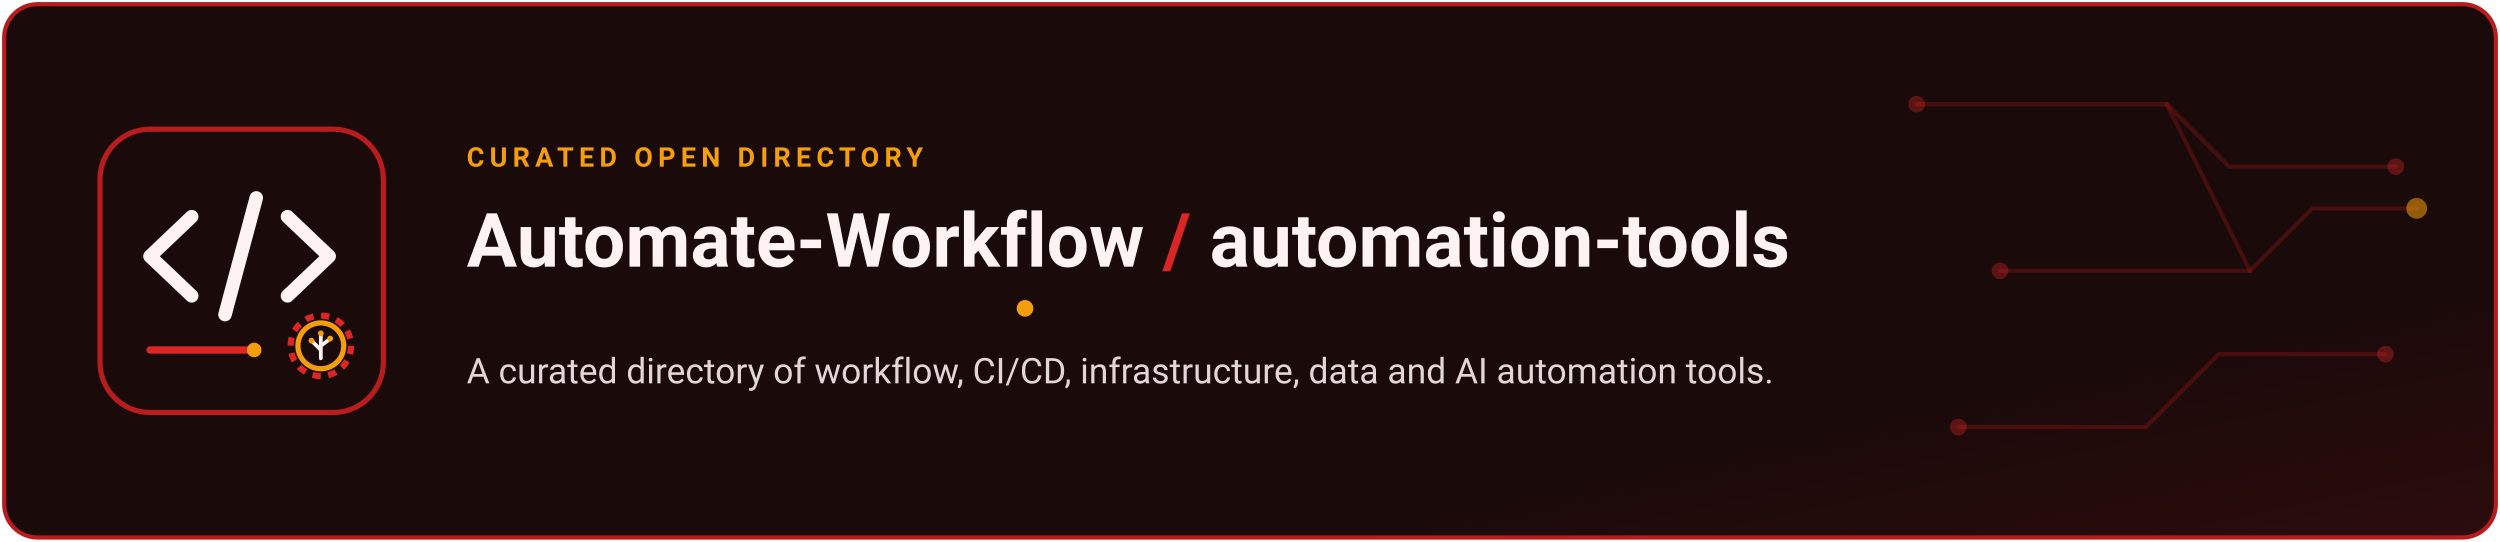
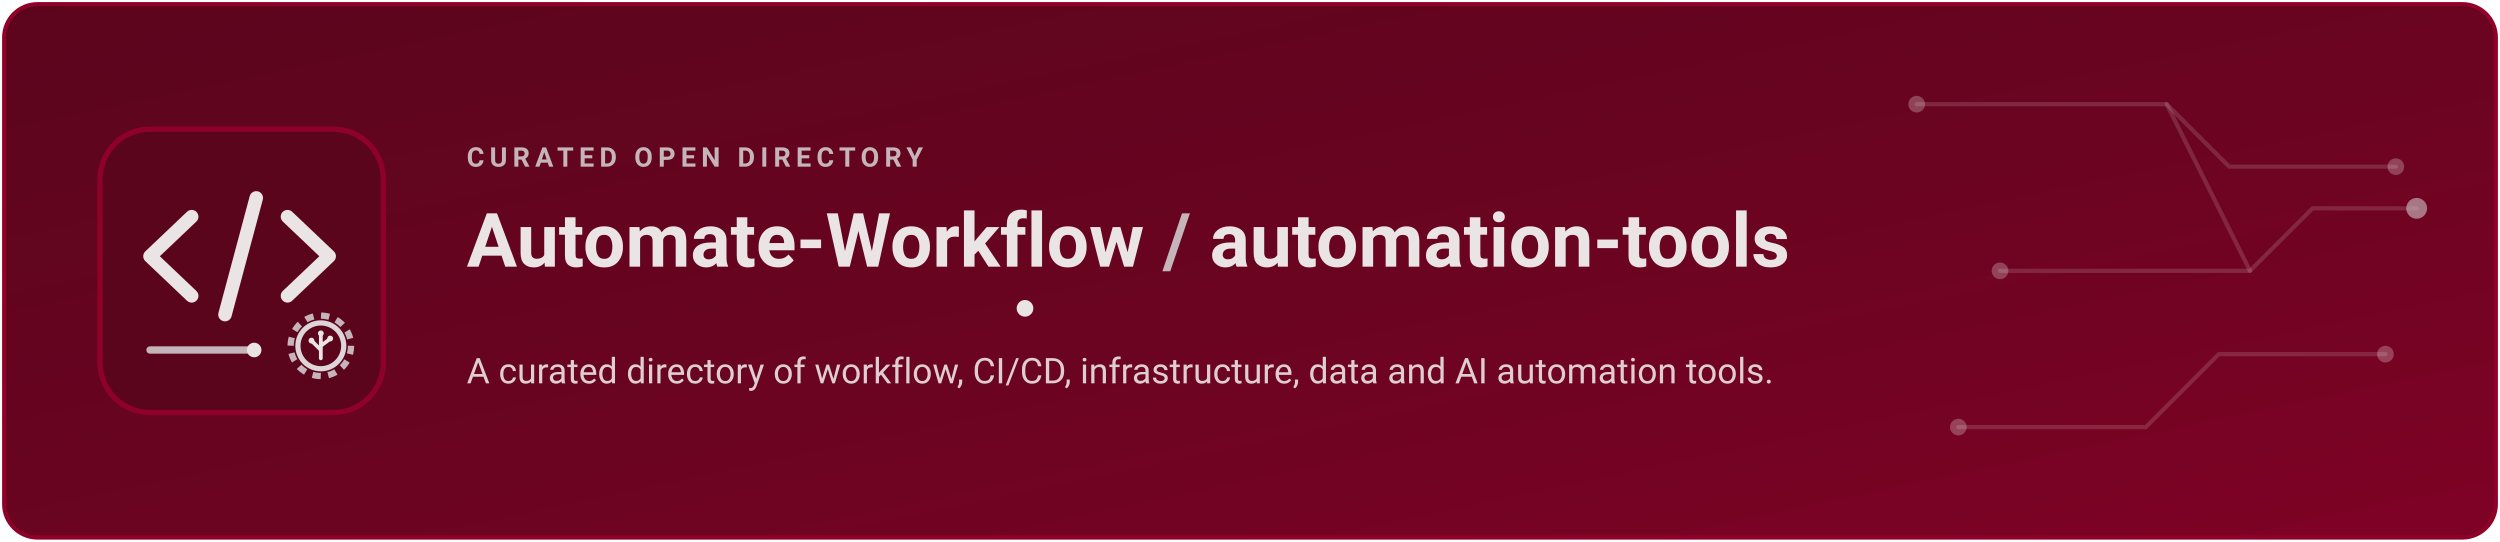
<svg xmlns="http://www.w3.org/2000/svg" viewBox="0 0 1200 260" width="1200" height="260" role="img" aria-label="Automate-Workflow / automation-tools">
  <defs>
    <linearGradient id="bg-grad" x1="0%" y1="0%" x2="100%" y2="100%">
-       <stop offset="0%" stop-color="#1A0A0A" />
-       <stop offset="75%" stop-color="#1A0A0A" />
-       <stop offset="100%" stop-color="#2D0C0C" />
+       <stop offset="0%" stop-color="#5B051D" />
+       <stop offset="55%" stop-color="#6B0421" />
+       <stop offset="100%" stop-color="#7F0225" />
    </linearGradient>
    <linearGradient id="accent-line" x1="0%" y1="0%" x2="100%" y2="0%">
-       <stop offset="0%" stop-color="#DC2626" />
-       <stop offset="70%" stop-color="#B91C1C" />
-       <stop offset="100%" stop-color="#F59E0B" />
+       <stop offset="0%" stop-color="#EBE4E5" />
+       <stop offset="65%" stop-color="#C5B5BA" />
+       <stop offset="100%" stop-color="#90012A" />
    </linearGradient>
  </defs>
-   <rect x="2" y="2" width="1196" height="256" rx="16" fill="url(#bg-grad)" stroke="#B91C1C" stroke-width="2" />
-   <g fill="none" stroke="#B91C1C" stroke-opacity="0.28" stroke-width="2" stroke-linecap="round">
+   <rect x="2" y="2" width="1196" height="256" rx="16" fill="url(#bg-grad)" stroke="#90012A" stroke-width="2" />
+   <g fill="none" stroke="#EBE4E5" stroke-opacity="0.16" stroke-width="2" stroke-linecap="round">
    <path d="M 920 50 H 1040 L 1070 80 H 1150" />
    <path d="M 960 130 H 1080 L 1110 100 H 1160" />
    <path d="M 940 205 H 1030 L 1065 170 H 1145" />
    <path d="M 1040 50 L 1080 130" />
  </g>
-   <g fill="#DC2626" fill-opacity="0.35">
+   <g fill="#EBE4E5" fill-opacity="0.28">
    <circle cx="920" cy="50" r="4" />
    <circle cx="960" cy="130" r="4" />
    <circle cx="940" cy="205" r="4" />
    <circle cx="1150" cy="80" r="4" />
    <circle cx="1145" cy="170" r="4" />
  </g>
-   <circle cx="1160" cy="100" r="5" fill="#F59E0B" fill-opacity="0.55" />
-   <rect x="48" y="62" width="136" height="136" rx="24" fill="#1A0A0A" stroke="#B91C1C" stroke-width="2.5" />
-   <g fill="none" stroke="#FEF2F2" stroke-width="6.5" stroke-linecap="round" stroke-linejoin="round">
+   <circle cx="1160" cy="100" r="5" fill="#C5B5BA" fill-opacity="0.65" />
+   <rect x="48" y="62" width="136" height="136" rx="24" fill="#5B051D" stroke="#90012A" stroke-width="2.5" />
+   <g fill="none" stroke="#EBE4E5" stroke-width="6.5" stroke-linecap="round" stroke-linejoin="round">
    <polyline points="92,104 72,123 92,142" />
    <line x1="123" y1="95" x2="108" y2="151" />
    <polyline points="138,104 158,123 138,142" />
  </g>
-   <line x1="72" y1="168" x2="122" y2="168" stroke="#DC2626" stroke-width="3.5" stroke-linecap="round" />
-   <circle cx="122" cy="168" r="3.5" fill="#F59E0B" />
+   <line x1="72" y1="168" x2="122" y2="168" stroke="#C5B5BA" stroke-width="3.5" stroke-linecap="round" />
+   <circle cx="122" cy="168" r="3.5" fill="#EBE4E5" />
  <g transform="translate(154, 166)">
-     <circle cx="0" cy="0" r="11" fill="#1A0A0A" stroke="#F59E0B" stroke-width="2.5" />
-     <circle cx="0" cy="0" r="14.5" fill="none" stroke="#DC2626" stroke-width="3" stroke-dasharray="4 3.6" />
-     <path d="M 0 6 V -5 M 0 2 L -4 -2 M 0 0 L 4 -3" fill="none" stroke="#FEF2F2" stroke-width="1.8" stroke-linecap="round" />
-     <circle cx="0" cy="-6" r="1.4" fill="#F59E0B" />
-     <circle cx="-4.5" cy="-2.5" r="1.4" fill="#F59E0B" />
-     <circle cx="4.5" cy="-3.5" r="1.4" fill="#F59E0B" />
+     <circle cx="0" cy="0" r="11" fill="#5B051D" stroke="#DDD5D7" stroke-width="2.5" />
+     <circle cx="0" cy="0" r="14.5" fill="none" stroke="#C5B5BA" stroke-width="3" stroke-dasharray="4 3.6" />
+     <path d="M 0 6 V -5 M 0 2 L -4 -2 M 0 0 L 4 -3" fill="none" stroke="#EBE4E5" stroke-width="1.8" stroke-linecap="round" />
+     <circle cx="0" cy="-6" r="1.4" fill="#EBE4E5" />
+     <circle cx="-4.5" cy="-2.5" r="1.4" fill="#EBE4E5" />
+     <circle cx="4.5" cy="-3.5" r="1.4" fill="#EBE4E5" />
  </g>
-   <text x="224" y="80" font-family="-apple-system, BlinkMacSystemFont, 'Segoe UI', Roboto, Helvetica, Arial, sans-serif" font-size="13" font-weight="700" letter-spacing="2.5" fill="#F59E0B">CURATED OPEN DIRECTORY</text>
-   <text x="224" y="128" font-family="-apple-system, BlinkMacSystemFont, 'Segoe UI', Roboto, Helvetica, Arial, sans-serif" font-size="36" font-weight="700" fill="#FEF2F2">Automate-Workflow <tspan fill="#DC2626">/</tspan> automation-tools</text>
+   <text x="224" y="80" font-family="-apple-system, BlinkMacSystemFont, 'Segoe UI', Roboto, Helvetica, Arial, sans-serif" font-size="13" font-weight="700" letter-spacing="2.5" fill="#C5B5BA">CURATED OPEN DIRECTORY</text>
+   <text x="224" y="128" font-family="-apple-system, BlinkMacSystemFont, 'Segoe UI', Roboto, Helvetica, Arial, sans-serif" font-size="36" font-weight="700" fill="#EBE4E5">Automate-Workflow <tspan fill="#C5B5BA">/</tspan> automation-tools</text>
  <line x1="224" y1="148" x2="480" y2="148" stroke="url(#accent-line)" stroke-width="3" stroke-linecap="round" />
-   <circle cx="492" cy="148" r="4" fill="#F59E0B" />
-   <text x="224" y="184" font-family="-apple-system, BlinkMacSystemFont, 'Segoe UI', Roboto, Helvetica, Arial, sans-serif" font-size="17" font-weight="400" fill="#FEF2F2" fill-opacity="0.88">A curated directory of workflow, CI/CD, infrastructure, data and AI automation tools.</text>
+   <circle cx="492" cy="148" r="4" fill="#EBE4E5" />
+   <text x="224" y="184" font-family="-apple-system, BlinkMacSystemFont, 'Segoe UI', Roboto, Helvetica, Arial, sans-serif" font-size="17" font-weight="400" fill="#EBE4E5" fill-opacity="0.9">A curated directory of workflow, CI/CD, infrastructure, data and AI automation tools.</text>
</svg>
